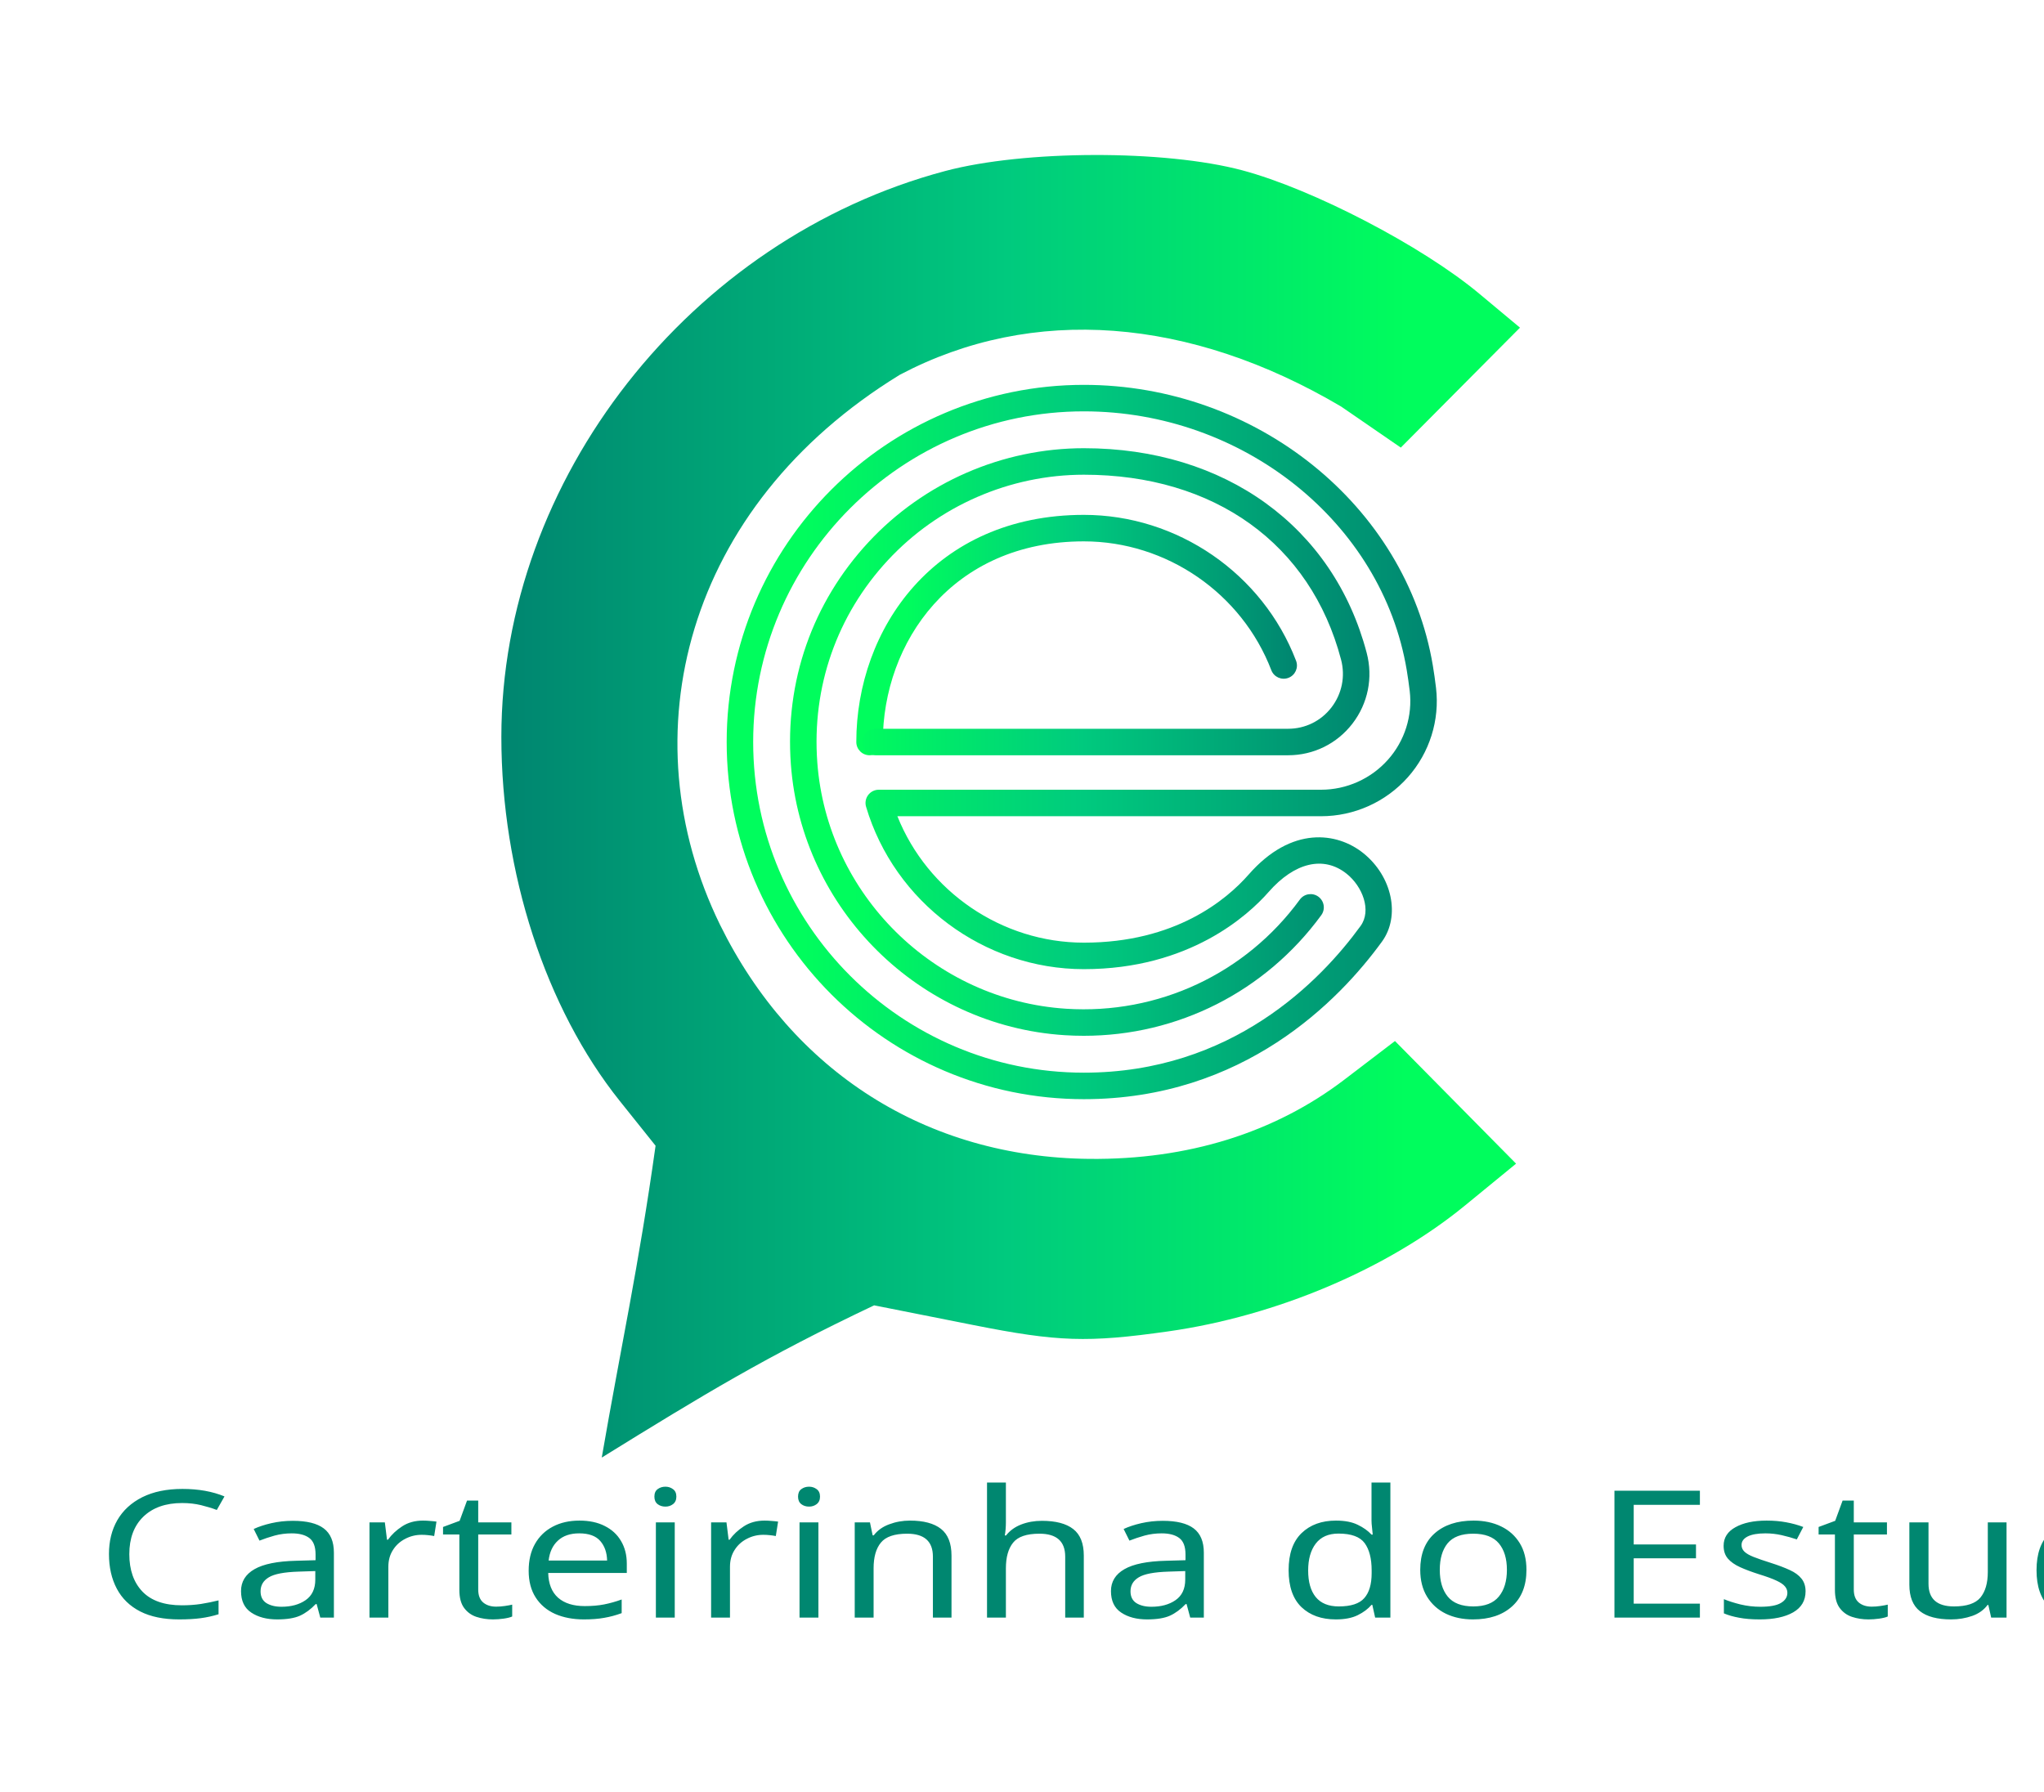
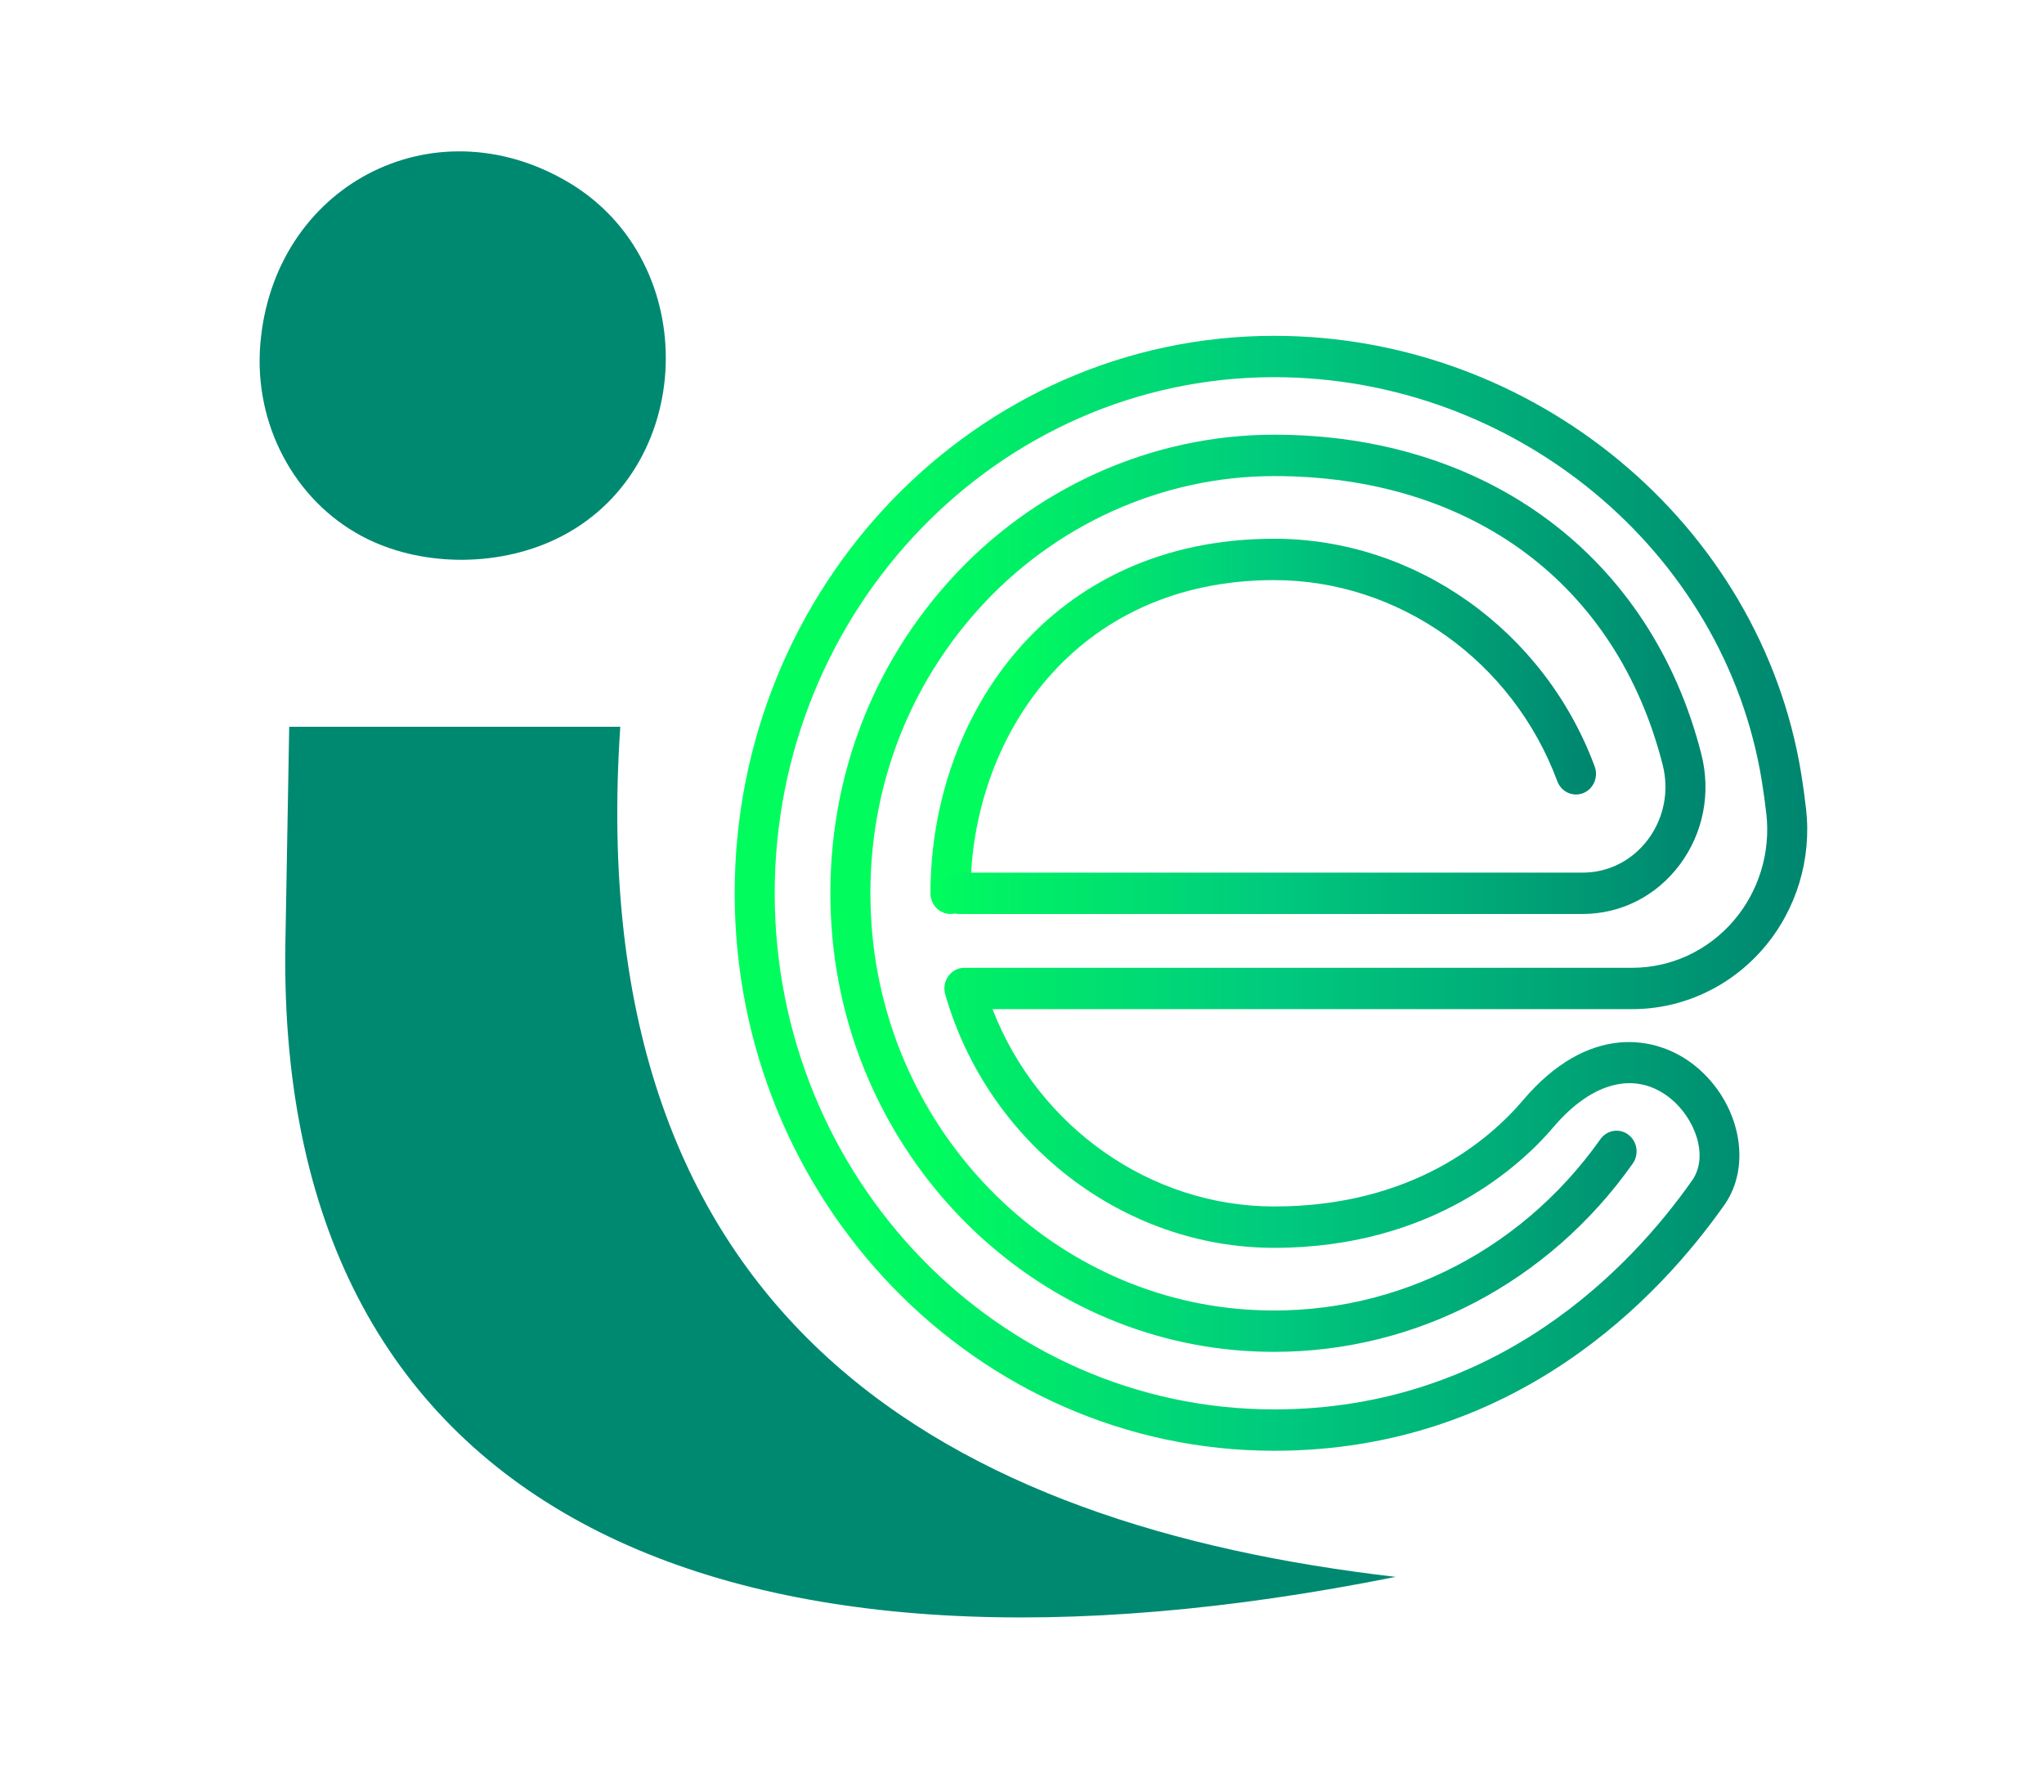
- <svg xmlns="http://www.w3.org/2000/svg" xmlns:xlink="http://www.w3.org/1999/xlink" width="260.031mm" height="227.976mm" viewBox="0 0 260.031 227.976" version="1.1" id="svg5">
+ <svg xmlns="http://www.w3.org/2000/svg" width="260.031mm" height="227.976mm" viewBox="0 0 260.031 227.976" version="1.1" id="svg5">
  <defs id="defs2">
    <linearGradient x1="0" y1="0" x2="1" y2="0" gradientUnits="userSpaceOnUse" gradientTransform="matrix(58.59722,0,0,-58.59722,620.8472,179.8586)" spreadMethod="pad" id="linearGradient26162">
      <stop style="stop-opacity:1;stop-color:#008670" offset="0" id="stop26160" />
      <stop style="stop-opacity:1;stop-color:#008670" offset="0.005" id="stop26158" />
      <stop style="stop-opacity:1;stop-color:#00ca7e" offset="0.497" id="stop26156" />
      <stop style="stop-opacity:1;stop-color:#00fd5d" offset="0.888" id="stop26154" />
      <stop style="stop-opacity:1;stop-color:#00fd5d" offset="1" id="stop26152" />
    </linearGradient>
    <linearGradient x1="0" y1="0" x2="1" y2="0" gradientUnits="userSpaceOnUse" gradientTransform="matrix(77.04947,0,0,-77.04947,612.0343,165.6357)" spreadMethod="pad" id="linearGradient360">
      <stop style="stop-opacity:1;stop-color:#00fd5d" offset="0" id="stop350" />
      <stop style="stop-opacity:1;stop-color:#00fd5d" offset="0.112" id="stop352" />
      <stop style="stop-opacity:1;stop-color:#00ca7e" offset="0.503" id="stop354" />
      <stop style="stop-opacity:1;stop-color:#008670" offset="0.995" id="stop356" />
      <stop style="stop-opacity:1;stop-color:#008670" offset="1" id="stop358" />
    </linearGradient>
    <linearGradient x1="0" y1="0" x2="1" y2="0" gradientUnits="userSpaceOnUse" gradientTransform="matrix(58.59722,0,0,-58.59722,620.8472,179.8586)" spreadMethod="pad" id="linearGradient308">
      <stop style="stop-opacity:1;stop-color:#00fd5d" offset="0" id="stop298" />
      <stop style="stop-opacity:1;stop-color:#00fd5d" offset="0.112" id="stop300" />
      <stop style="stop-opacity:1;stop-color:#00ca7e" offset="0.503" id="stop302" />
      <stop style="stop-opacity:1;stop-color:#008670" offset="0.995" id="stop304" />
      <stop style="stop-opacity:1;stop-color:#008670" offset="1" id="stop306" />
    </linearGradient>
    <linearGradient x1="0" y1="0" x2="1" y2="0" gradientUnits="userSpaceOnUse" gradientTransform="matrix(94.43344,0,0,-94.43344,603.6096,165.6352)" spreadMethod="pad" id="linearGradient334">
      <stop style="stop-opacity:1;stop-color:#00fd5d" offset="0" id="stop324" />
      <stop style="stop-opacity:1;stop-color:#00fd5d" offset="0.112" id="stop326" />
      <stop style="stop-opacity:1;stop-color:#00ca7e" offset="0.503" id="stop328" />
      <stop style="stop-opacity:1;stop-color:#008670" offset="0.995" id="stop330" />
      <stop style="stop-opacity:1;stop-color:#008670" offset="1" id="stop332" />
    </linearGradient>
-     <linearGradient xlink:href="#linearGradient26162" id="linearGradient26019" x1="-95.817" y1="155.665" x2="-72.666" y2="155.665" gradientUnits="userSpaceOnUse" gradientTransform="matrix(5.59743,0,0,5.59743,581.4068,-746.3288)" />
  </defs>
  <g id="layer1" transform="translate(18.70215,-22.40978)">
-     <path style="fill:url(#linearGradient26019);fill-opacity:1;stroke-width:1.481" d="m 57.851,207.857 c 2.446,-14.19 4.671,-24.144 6.846,-39.678 l -4.554,-5.694 c -9.44,-11.803 -15.064,-29.093 -15.064,-46.312 0,-32.772 23.991,-63.362 56.472,-72.007 10.056,-2.677 27.897,-2.72 37.765,-0.092 8.983,2.392 22.897,9.633 30.165,15.698 l 5.184,4.326 -7.581,7.629 -7.581,7.629 -7.586,-5.218 c -19.234,-11.365 -39.222,-12.98 -56.142,-4.048 -27.37,16.764 -34.632,45.912 -22.883,69.966 9.222,18.75 26.305,29.586 46.976,29.798 12.528,0.128 23.586,-3.31 32.48,-10.1 l 6.412,-4.895 7.704,7.801 7.704,7.801 -6.501,5.327 c -9.846,8.068 -23.998,14.068 -37.775,16.017 -10.249,1.449 -14.002,1.327 -24.736,-0.804 l -12.654,-2.513 c -13.767,6.524 -21.619,11.307 -34.653,19.369 z" id="path10691" />
-     <g id="g286" transform="matrix(0.9566533,0,0,-0.9566533,-503.7012,275.2707)">
-       <g id="g288">
-         <g id="g294">
-           <g id="g296">
-             <path d="m 620.847,165.635 c 0,-0.974 0.789,-1.762 1.763,-1.762 v 0 c 0.972,0 1.761,0.788 1.761,1.762 v 0 c 0,13.262 9.185,26.685 26.738,26.685 v 0 c 10.981,0 20.998,-6.887 24.928,-17.137 v 0 c 0.348,-0.911 1.37,-1.361 2.275,-1.014 v 0 c 0.91,0.347 1.364,1.366 1.014,2.274 v 0 c -4.447,11.605 -15.787,19.401 -28.217,19.401 v 0 c -19.866,0 -30.262,-15.197 -30.262,-30.209" style="fill:url(#linearGradient308);stroke:none" id="path310" />
+     <path id="path974" d="m 17.598,142.751 0.492,-27.876 H 39.149 60.208 c -5.143,76.212 42.485,101.665 98.636,108.161 C 74.822,239.891 16.569,216.054 17.598,142.751 Z M 27.33,90.625 C 18.697,86.018 13.572,76.317 14.415,66.178 16.085,46.084 36.294,35.425 53.523,45.55 70.847,55.731 69.942,82.469 51.984,91.015 44.362,94.642 34.568,94.487 27.33,90.624 Z" style="fill:#008971;fill-opacity:1;stroke-width:1.687" />
+     <g id="g1005" transform="matrix(1.135762,0,0,1.173733,46.49164,298.7934)">
+       <g transform="matrix(1.272194,0,0,-1.272194,-743.017,72.0761)" id="g286">
+         <g id="g288">
+           <g id="g294">
+             <g id="g296">
+               <path id="path310" style="fill:url(#linearGradient308);stroke:none" d="m 620.847,165.635 c 0,-0.974 0.789,-1.762 1.763,-1.762 v 0 c 0.972,0 1.761,0.788 1.761,1.762 v 0 c 0,13.262 9.185,26.685 26.738,26.685 v 0 c 10.981,0 20.998,-6.887 24.928,-17.137 v 0 c 0.348,-0.911 1.37,-1.361 2.275,-1.014 v 0 c 0.91,0.347 1.364,1.366 1.014,2.274 v 0 c -4.447,11.605 -15.787,19.401 -28.217,19.401 v 0 c -19.866,0 -30.262,-15.197 -30.262,-30.209" />
+             </g>
+           </g>
+         </g>
+       </g>
+       <g transform="matrix(1.272194,0,0,-1.272194,-743.017,72.0761)" id="g312">
+         <g id="g314">
+           <g id="g320">
+             <g id="g322">
+               <path id="path336" style="fill:url(#linearGradient334);stroke:none" d="m 603.609,165.635 c 0,-26.192 21.31,-47.5 47.5,-47.5 v 0 c 21.248,0 33.957,13.13 39.643,20.956 v 0 c 2.477,3.412 1.356,8.695 -2.503,11.779 v 0 c -3.451,2.756 -9.508,3.661 -15.218,-2.852 v 0 c -2.97,-3.387 -9.769,-9.068 -21.922,-9.068 v 0 c -10.926,0 -20.801,6.805 -24.799,16.815 v 0 h 56.344 c 4.405,0 8.61,1.889 11.537,5.184 v 0 c 2.891,3.256 4.258,7.591 3.746,11.894 v 0 c -0.119,1.005 -0.26,1.998 -0.42,2.951 v 0 c -3.559,21.287 -23.511,37.34 -46.408,37.34 v 0 c -26.19,0 -47.5,-21.307 -47.5,-47.499 m 3.524,0 c 0,24.248 19.728,43.976 43.976,43.976 v 0 c 21.196,0 39.653,-14.788 42.933,-34.399 v 0 c 0.15,-0.897 0.284,-1.834 0.397,-2.785 v 0 c 0.392,-3.303 -0.66,-6.634 -2.883,-9.137 v 0 c -2.258,-2.543 -5.504,-4.001 -8.902,-4.001 v 0 h -58.82 c -0.556,0 -1.079,-0.263 -1.412,-0.708 v 0 c -0.332,-0.447 -0.436,-1.022 -0.277,-1.555 v 0 c 3.776,-12.718 15.686,-21.6 28.964,-21.6 v 0 c 14.047,0 21.863,7.181 24.571,10.268 v 0 c 3.457,3.943 7.332,4.847 10.369,2.423 v 0 c 2.11,-1.686 3.357,-4.883 1.852,-6.955 v 0 c -5.292,-7.284 -17.107,-19.503 -36.792,-19.503 v 0 c -24.248,0 -43.976,19.727 -43.976,43.976" />
+             </g>
+           </g>
+         </g>
+       </g>
+       <g transform="matrix(1.272194,0,0,-1.272194,-743.017,72.0761)" id="g338">
+         <g id="g340">
+           <g id="g346">
+             <g id="g348">
+               <path id="path362" style="fill:url(#linearGradient360);stroke:none" d="m 622.468,192.213 c -7.476,-8.051 -11.14,-18.551 -10.321,-29.566 v 0 c 1.436,-19.285 17.079,-34.762 36.386,-36.002 v 0 c 0.859,-0.055 1.713,-0.082 2.566,-0.082 v 0 c 12.488,0 24.151,5.877 31.579,16.041 v 0 c 0.574,0.787 0.402,1.888 -0.384,2.462 v 0 c -0.785,0.575 -1.888,0.403 -2.462,-0.382 v 0 c -7.221,-9.879 -18.843,-15.311 -31.073,-14.523 v 0 c -17.564,1.128 -31.792,15.207 -33.098,32.748 v 0 c -0.746,10.027 2.589,19.582 9.39,26.907 v 0 c 6.706,7.225 16.205,11.368 26.058,11.368 v 0 c 17.363,0 30.148,-9.191 34.201,-24.589 v 0 c 0.587,-2.228 0.12,-4.549 -1.281,-6.367 v 0 c -1.387,-1.8 -3.485,-2.832 -5.757,-2.832 v 0 h -54.881 c -0.974,0 -1.762,-0.788 -1.762,-1.761 v 0 c 0,-0.974 0.788,-1.762 1.762,-1.762 v 0 h 54.881 c 3.374,0 6.489,1.532 8.549,4.203 v 0 c 2.073,2.691 2.764,6.123 1.897,9.417 v 0 c -4.419,16.787 -18.83,27.216 -37.609,27.216 v 0 c -10.829,0 -21.27,-4.554 -28.641,-12.496" />
+             </g>
          </g>
        </g>
      </g>
    </g>
-     <g id="g312" transform="matrix(0.9566533,0,0,-0.9566533,-503.7012,275.2707)">
-       <g id="g314">
-         <g id="g320">
-           <g id="g322">
-             <path d="m 603.609,165.635 c 0,-26.192 21.31,-47.5 47.5,-47.5 v 0 c 21.248,0 33.957,13.13 39.643,20.956 v 0 c 2.477,3.412 1.356,8.695 -2.503,11.779 v 0 c -3.451,2.756 -9.508,3.661 -15.218,-2.852 v 0 c -2.97,-3.387 -9.769,-9.068 -21.922,-9.068 v 0 c -10.926,0 -20.801,6.805 -24.799,16.815 v 0 h 56.344 c 4.405,0 8.61,1.889 11.537,5.184 v 0 c 2.891,3.256 4.258,7.591 3.746,11.894 v 0 c -0.119,1.005 -0.26,1.998 -0.42,2.951 v 0 c -3.559,21.287 -23.511,37.34 -46.408,37.34 v 0 c -26.19,0 -47.5,-21.307 -47.5,-47.499 m 3.524,0 c 0,24.248 19.728,43.976 43.976,43.976 v 0 c 21.196,0 39.653,-14.788 42.933,-34.399 v 0 c 0.15,-0.897 0.284,-1.834 0.397,-2.785 v 0 c 0.392,-3.303 -0.66,-6.634 -2.883,-9.137 v 0 c -2.258,-2.543 -5.504,-4.001 -8.902,-4.001 v 0 h -58.82 c -0.556,0 -1.079,-0.263 -1.412,-0.708 v 0 c -0.332,-0.447 -0.436,-1.022 -0.277,-1.555 v 0 c 3.776,-12.718 15.686,-21.6 28.964,-21.6 v 0 c 14.047,0 21.863,7.181 24.571,10.268 v 0 c 3.457,3.943 7.332,4.847 10.369,2.423 v 0 c 2.11,-1.686 3.357,-4.883 1.852,-6.955 v 0 c -5.292,-7.284 -17.107,-19.503 -36.792,-19.503 v 0 c -24.248,0 -43.976,19.727 -43.976,43.976" style="fill:url(#linearGradient334);stroke:none" id="path336" />
-           </g>
-         </g>
-       </g>
-     </g>
-     <g id="g338" transform="matrix(0.9566533,0,0,-0.9566533,-503.7012,275.2707)">
-       <g id="g340">
-         <g id="g346">
-           <g id="g348">
-             <path d="m 622.468,192.213 c -7.476,-8.051 -11.14,-18.551 -10.321,-29.566 v 0 c 1.436,-19.285 17.079,-34.762 36.386,-36.002 v 0 c 0.859,-0.055 1.713,-0.082 2.566,-0.082 v 0 c 12.488,0 24.151,5.877 31.579,16.041 v 0 c 0.574,0.787 0.402,1.888 -0.384,2.462 v 0 c -0.785,0.575 -1.888,0.403 -2.462,-0.382 v 0 c -7.221,-9.879 -18.843,-15.311 -31.073,-14.523 v 0 c -17.564,1.128 -31.792,15.207 -33.098,32.748 v 0 c -0.746,10.027 2.589,19.582 9.39,26.907 v 0 c 6.706,7.225 16.205,11.368 26.058,11.368 v 0 c 17.363,0 30.148,-9.191 34.201,-24.589 v 0 c 0.587,-2.228 0.12,-4.549 -1.281,-6.367 v 0 c -1.387,-1.8 -3.485,-2.832 -5.757,-2.832 v 0 h -54.881 c -0.974,0 -1.762,-0.788 -1.762,-1.761 v 0 c 0,-0.974 0.788,-1.762 1.762,-1.762 v 0 h 54.881 c 3.374,0 6.489,1.532 8.549,4.203 v 0 c 2.073,2.691 2.764,6.123 1.897,9.417 v 0 c -4.419,16.787 -18.83,27.216 -37.609,27.216 v 0 c -10.829,0 -21.27,-4.554 -28.641,-12.496" style="fill:url(#linearGradient360);stroke:none" id="path362" />
-           </g>
-         </g>
-       </g>
-     </g>
-     <text xml:space="preserve" style="font-style:normal;font-weight:normal;font-size:24.814px;line-height:1.25;font-family:sans-serif;fill:#008770;fill-opacity:1;stroke:none;stroke-width:1.861" x="-5.927" y="250.458" id="text17634" transform="scale(1.097445,0.9112077)">
-       <tspan style="font-style:normal;font-variant:normal;font-weight:normal;font-stretch:normal;font-size:24.814px;font-family:'Bebas Neue';-inkscape-font-specification:'Bebas Neue';fill:#008770;fill-opacity:1;stroke-width:1.861" x="-5.927" y="250.458" id="tspan20504">Carteirinha do Estudante</tspan>
-     </text>
-     <rect style="fill:none;fill-opacity:1;stroke:none;stroke-width:1.222;stroke-linecap:round;stroke-linejoin:round;stroke-miterlimit:4;stroke-dasharray:none;stroke-opacity:1;paint-order:markers stroke fill" id="rect29224" width="260.031" height="227.976" x="-18.702" y="22.41" />
  </g>
</svg>
